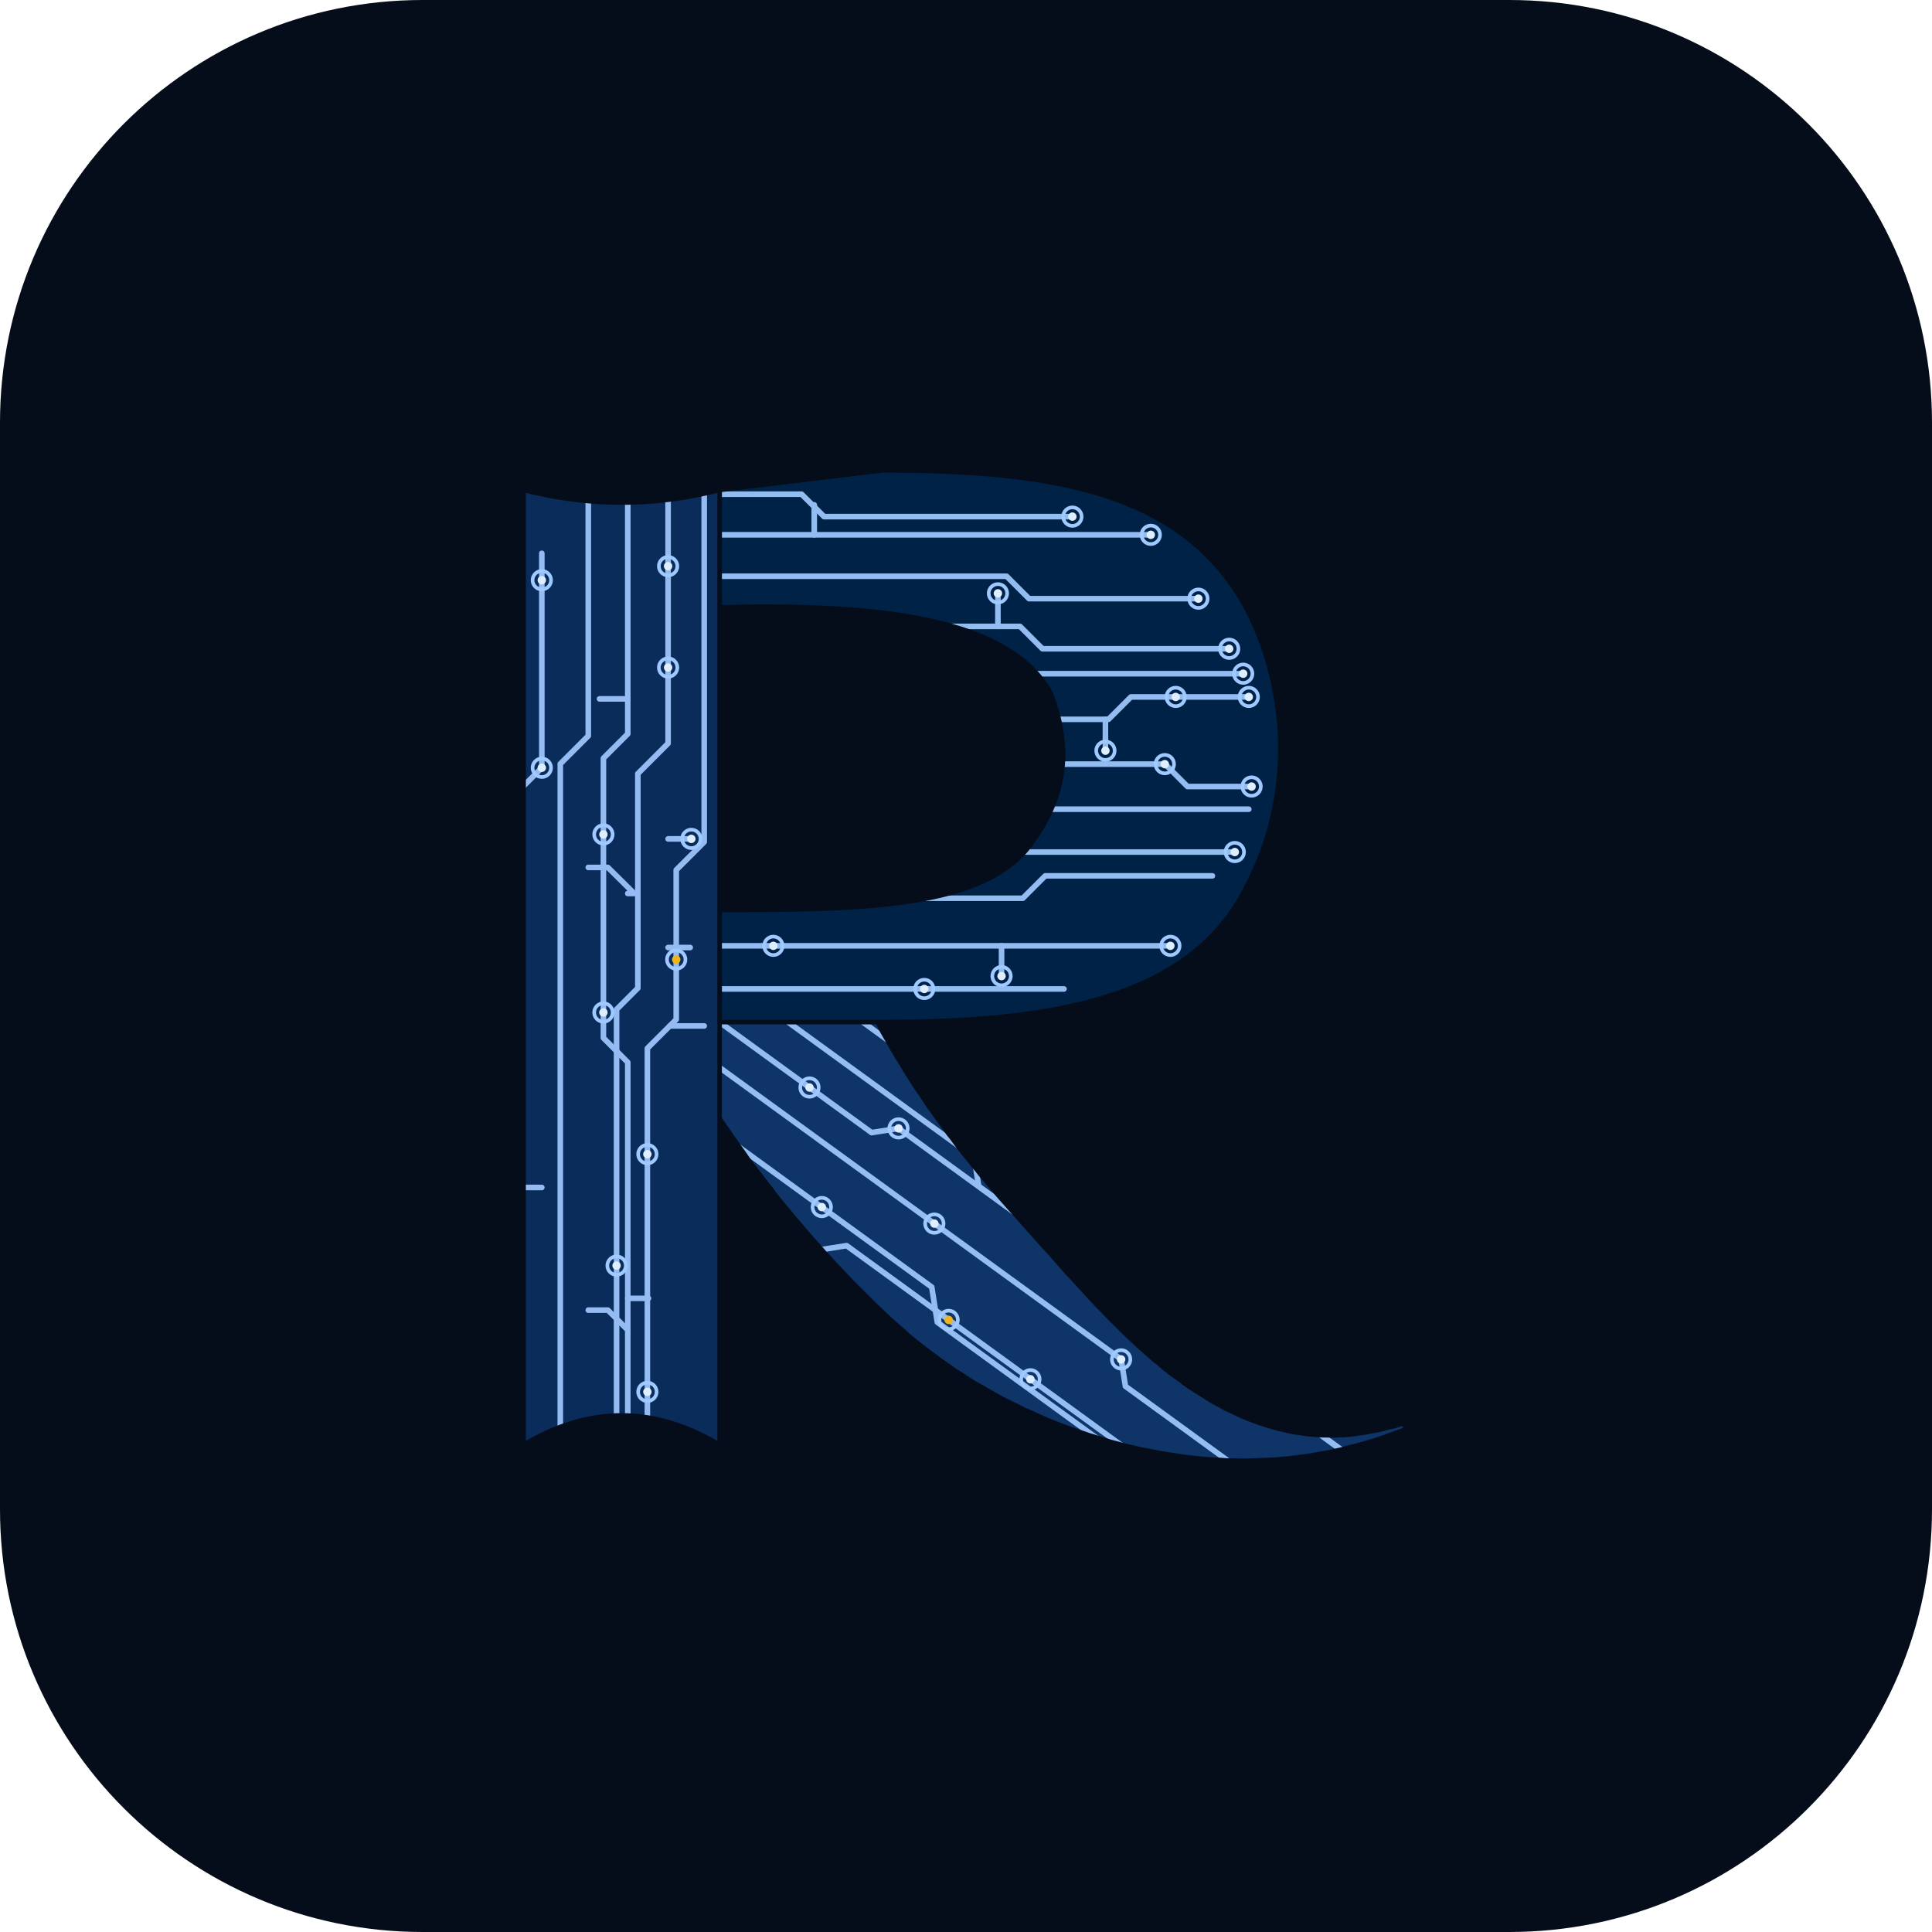
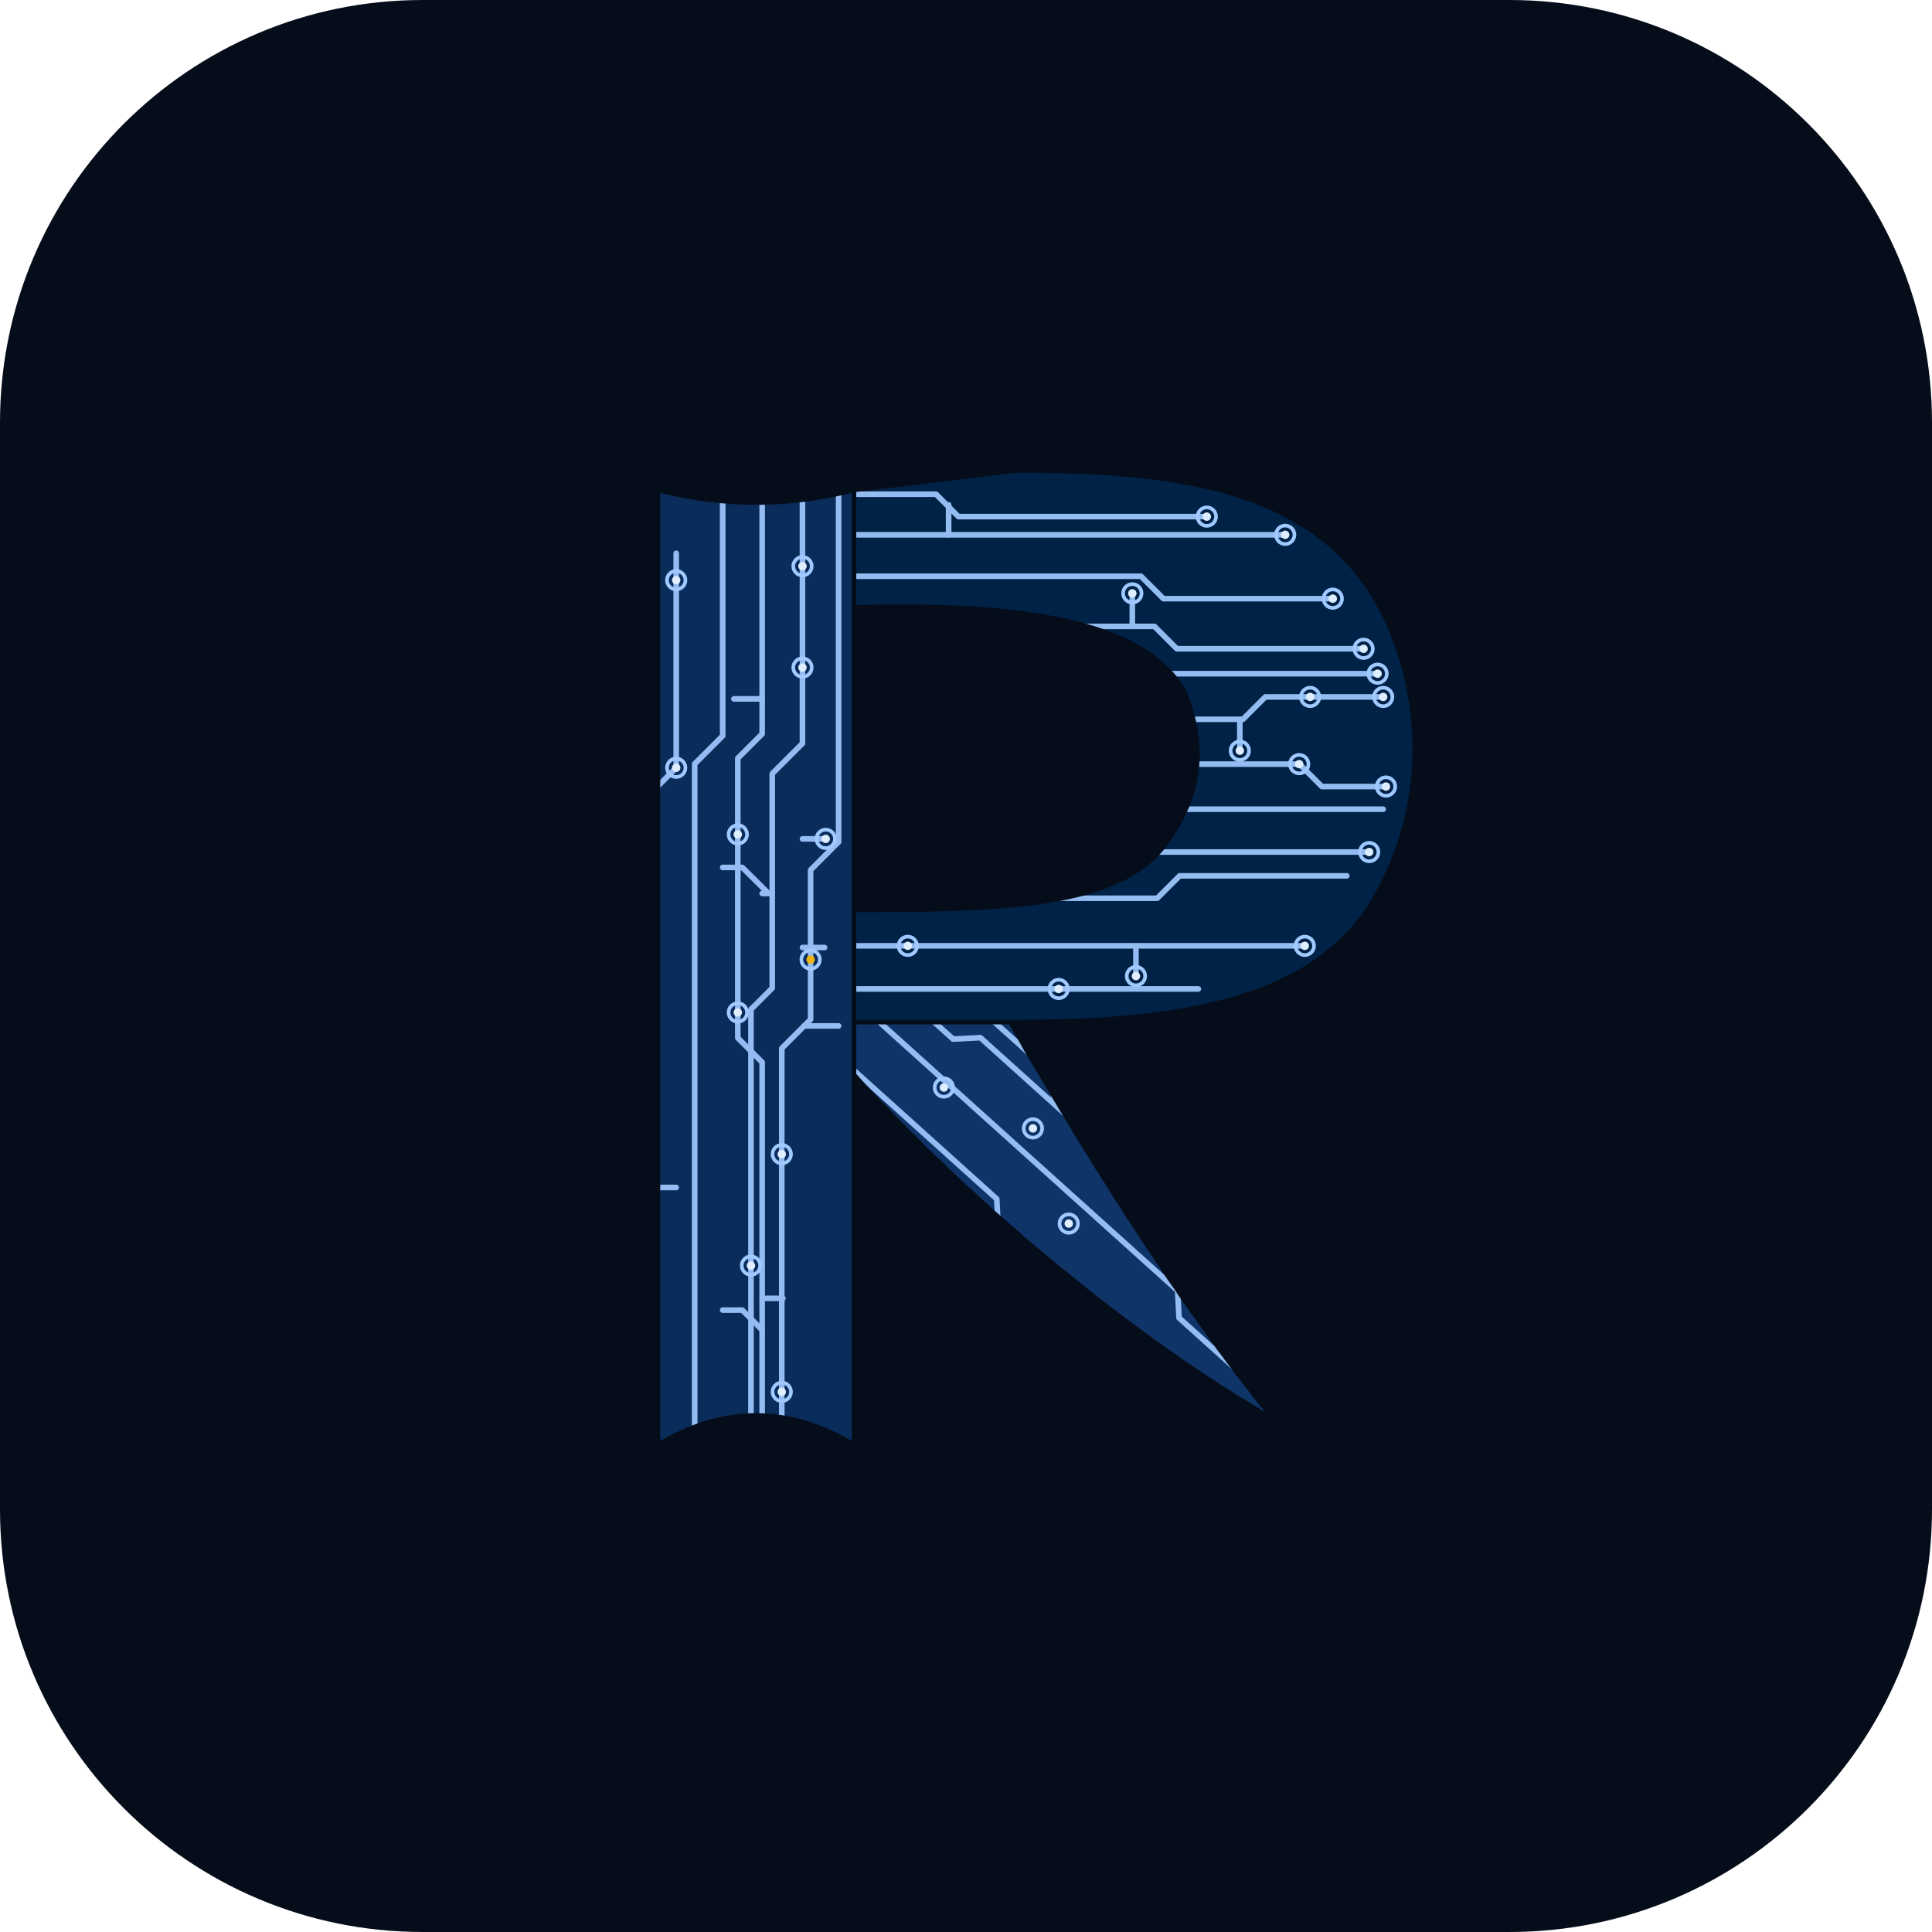
<svg xmlns="http://www.w3.org/2000/svg" viewBox="0 0 512 512" width="512" height="512">
  <rect width="512" height="512" rx="112" fill="#060d1a" />
-   <g transform="translate(256,256) scale(0.742) translate(-330,-320)">
+   <g transform="translate(256,256) scale(0.742) translate(-282,-320)">
    <defs>
      <clipPath id="cs">
        <path d="M172,150 Q207,159 242,150 L242,491 Q207,470 172,491 Z" />
      </clipPath>
      <clipPath id="cb">
        <path clip-rule="evenodd" d="M242,150 L300,143 C360,143 410,150 432,196 C446,226 446,262 430,292 C410,332 360,340 300,340 L242,340 Z M238,192 C300,190 345,196 360,222 C368,242 366,260 352,278 C334,300 290,300 238,300 Z" />
      </clipPath>
      <clipPath id="cl">
-         <path d="M219.6,335.1 L220.6,337.2 L221.6,339.2 L222.6,341.2 L223.6,343.2 L224.7,345.3 L225.8,347.3 L226.9,349.4 L228.0,351.4 L229.1,353.5 L230.3,355.5 L231.5,357.6 L232.7,359.6 L234.0,361.7 L235.2,363.8 L236.5,365.9 L237.8,368.0 L239.2,370.1 L240.5,372.2 L241.9,374.3 L243.3,376.4 L244.8,378.5 L246.2,380.6 L247.7,382.7 L249.2,384.8 L250.7,386.9 L252.2,389.1 L253.8,391.2 L255.4,393.3 L257.0,395.4 L258.6,397.5 L260.3,399.6 L261.9,401.8 L263.6,403.9 L265.3,406.0 L267.1,408.1 L268.8,410.2 L270.6,412.3 L272.4,414.4 L274.2,416.5 L276.0,418.5 L277.9,420.6 L279.7,422.7 L281.6,424.7 L283.5,426.8 L285.4,428.8 L287.4,430.9 L289.3,432.9 L291.3,434.9 L293.3,436.9 L295.3,438.9 L297.3,440.9 L299.4,442.9 L301.4,444.8 L303.5,446.7 L305.6,448.6 L307.8,450.5 L309.9,452.4 L312.1,454.2 L314.4,456.0 L316.6,457.7 L318.9,459.4 L321.2,461.1 L323.5,462.7 L325.9,464.4 L328.3,465.9 L330.7,467.5 L333.1,469.0 L335.6,470.4 L338.0,471.8 L340.5,473.2 L343.0,474.6 L345.6,475.9 L348.1,477.1 L350.6,478.4 L353.2,479.5 L355.8,480.7 L358.3,481.8 L360.9,482.9 L363.5,483.9 L366.1,484.9 L368.7,485.8 L371.4,486.7 L374.0,487.6 L376.6,488.4 L379.2,489.2 L381.8,490.0 L384.5,490.7 L387.1,491.4 L389.7,492.0 L392.3,492.6 L394.9,493.1 L397.5,493.6 L400.1,494.1 L402.7,494.5 L405.3,494.9 L407.8,495.3 L410.4,495.6 L413.0,495.9 L415.5,496.1 L418.0,496.3 L420.5,496.4 L423.1,496.6 L425.5,496.6 L428.0,496.7 L430.5,496.7 L433.0,496.6 L435.4,496.5 L437.8,496.4 L440.2,496.3 L442.6,496.1 L445.0,495.9 L447.4,495.6 L449.7,495.3 L452.1,495.0 L454.4,494.6 L456.7,494.2 L459.1,493.8 L461.4,493.3 L463.6,492.8 L465.9,492.2 L468.2,491.6 L470.5,491.0 L472.7,490.4 L475.0,489.7 L477.2,489.0 L479.5,488.2 L481.7,487.4 L483.9,486.6 L486.2,485.8 L488.0,484.0 L488.0,484.0 L485.4,483.6 L483.2,484.3 L480.9,484.8 L478.7,485.4 L476.5,485.9 L474.2,486.3 L472.0,486.7 L469.8,487.0 L467.6,487.3 L465.4,487.5 L463.1,487.6 L460.9,487.7 L458.7,487.6 L456.5,487.6 L454.3,487.4 L452.1,487.2 L450.0,486.9 L447.8,486.6 L445.7,486.2 L443.5,485.7 L441.4,485.2 L439.3,484.6 L437.2,484.0 L435.1,483.3 L433.1,482.6 L431.0,481.8 L429.0,481.0 L427.0,480.1 L425.0,479.1 L423.0,478.2 L421.0,477.1 L419.1,476.1 L417.2,475.0 L415.3,473.8 L413.4,472.6 L411.5,471.4 L409.6,470.2 L407.8,468.9 L406.0,467.5 L404.1,466.2 L402.3,464.8 L400.5,463.4 L398.8,461.9 L397.0,460.5 L395.3,459.0 L393.5,457.4 L391.8,455.9 L390.1,454.3 L388.4,452.7 L386.7,451.1 L385.1,449.5 L383.4,447.8 L381.7,446.2 L380.1,444.5 L378.5,442.8 L376.8,441.1 L375.2,439.4 L373.6,437.7 L372.0,435.9 L370.4,434.2 L368.8,432.4 L367.1,430.6 L365.5,428.9 L364.0,427.1 L362.4,425.3 L360.8,423.5 L359.2,421.7 L357.6,420.0 L356.0,418.2 L354.4,416.4 L352.8,414.6 L351.2,412.8 L349.6,411.0 L348.0,409.2 L346.4,407.4 L344.8,405.6 L343.2,403.8 L341.6,402.0 L340.1,400.2 L338.5,398.4 L337.0,396.5 L335.4,394.7 L333.9,392.8 L332.4,391.0 L330.9,389.1 L329.4,387.3 L327.9,385.4 L326.5,383.5 L325.1,381.6 L323.6,379.7 L322.3,377.8 L320.9,375.9 L319.5,374.0 L318.2,372.2 L316.8,370.3 L315.5,368.3 L314.3,366.4 L313.0,364.6 L311.7,362.7 L310.5,360.8 L309.3,358.9 L308.1,357.0 L307.0,355.1 L305.8,353.2 L304.7,351.4 L303.6,349.5 L302.5,347.6 L301.5,345.8 L300.4,343.9 L299.4,342.1 L298.5,340.3 L297.5,338.5 L296.6,336.7 L295.7,334.9 L294.8,333.2 L293.9,331.4 L293.1,329.7 L292.3,328.0 L291.5,326.3 L290.7,324.6 L290.0,323.0 L289.3,321.3 L288.6,319.7 L288.0,318.1 L287.4,316.5 L286.7,315.0 L286.2,313.4 L285.6,311.9 L285.0,310.4 L284.4,308.9 Z" />
+         <path d="M224.0,338.0 L225.7,340.0 L227.3,342.1 L229.0,344.1 L230.8,346.1 L232.5,348.2 L234.3,350.2 L236.1,352.2 L237.9,354.3 L239.7,356.3 L241.6,358.4 L243.4,360.4 L245.3,362.5 L247.2,364.5 L249.1,366.6 L251.0,368.6 L253.0,370.6 L255.0,372.7 L256.9,374.7 L258.9,376.7 L260.9,378.8 L263.0,380.8 L265.0,382.8 L267.0,384.9 L269.1,386.9 L271.2,388.9 L273.3,390.9 L275.4,392.9 L277.5,394.9 L279.6,396.9 L281.7,398.9 L283.9,400.8 L286.0,402.8 L288.2,404.8 L290.3,406.7 L292.5,408.7 L294.7,410.6 L296.9,412.5 L299.1,414.4 L301.3,416.4 L303.5,418.3 L305.7,420.1 L307.9,422.0 L310.2,423.9 L312.4,425.7 L314.6,427.6 L316.9,429.4 L319.1,431.2 L321.3,433.0 L323.6,434.8 L325.8,436.6 L328.1,438.4 L330.3,440.1 L332.6,441.9 L334.8,443.6 L337.1,445.3 L339.3,447.0 L341.6,448.7 L343.8,450.3 L346.1,452.0 L348.3,453.6 L350.6,455.2 L352.8,456.8 L355.0,458.4 L357.2,459.9 L359.5,461.5 L361.7,463.0 L363.9,464.5 L366.1,465.9 L368.3,467.4 L370.5,468.8 L372.7,470.3 L374.9,471.7 L377.0,473.0 L379.2,474.4 L381.4,475.7 L383.5,477.0 L385.7,478.3 L387.8,479.6 L389.9,480.8 L392.0,482.0 L392.0,482.0 L390.4,480.0 L388.7,477.9 L387.1,475.9 L385.4,473.8 L383.8,471.7 L382.2,469.6 L380.5,467.5 L378.9,465.4 L377.3,463.2 L375.7,461.1 L374.1,458.9 L372.5,456.8 L370.9,454.6 L369.3,452.4 L367.8,450.2 L366.2,448.0 L364.6,445.8 L363.0,443.6 L361.5,441.4 L359.9,439.2 L358.4,437.0 L356.9,434.7 L355.3,432.5 L353.8,430.3 L352.3,428.0 L350.8,425.8 L349.3,423.5 L347.8,421.3 L346.3,419.1 L344.8,416.8 L343.4,414.6 L341.9,412.3 L340.4,410.1 L339.0,407.9 L337.6,405.6 L336.1,403.4 L334.7,401.2 L333.3,398.9 L331.9,396.7 L330.5,394.5 L329.1,392.3 L327.7,390.1 L326.4,387.9 L325.0,385.7 L323.7,383.5 L322.3,381.3 L321.0,379.2 L319.7,377.0 L318.4,374.9 L317.1,372.7 L315.8,370.6 L314.6,368.5 L313.3,366.4 L312.1,364.3 L310.8,362.2 L309.6,360.2 L308.4,358.1 L307.2,356.1 L306.0,354.1 L304.8,352.1 L303.6,350.1 L302.5,348.1 L301.4,346.1 L300.2,344.2 L299.1,342.3 L298.0,340.4 L296.9,338.5 L295.8,336.6 L294.8,334.8 L293.7,333.0 L292.7,331.2 L291.7,329.4 L290.7,327.6 L289.7,325.9 L288.7,324.2 L287.7,322.5 L286.8,320.8 L285.8,319.2 L284.9,317.6 L284.0,316.0 Z" />
      </clipPath>
    </defs>
-     <path d="M219.6,335.1 L220.6,337.2 L221.6,339.2 L222.6,341.2 L223.6,343.2 L224.7,345.3 L225.8,347.3 L226.9,349.4 L228.0,351.4 L229.1,353.5 L230.3,355.5 L231.5,357.6 L232.7,359.6 L234.0,361.7 L235.2,363.8 L236.5,365.9 L237.8,368.0 L239.2,370.1 L240.5,372.2 L241.9,374.3 L243.3,376.4 L244.8,378.5 L246.2,380.6 L247.7,382.7 L249.2,384.8 L250.7,386.9 L252.2,389.1 L253.8,391.2 L255.4,393.3 L257.0,395.4 L258.6,397.5 L260.3,399.6 L261.9,401.8 L263.6,403.9 L265.3,406.0 L267.1,408.1 L268.8,410.2 L270.6,412.3 L272.4,414.4 L274.2,416.5 L276.0,418.5 L277.9,420.6 L279.7,422.7 L281.6,424.7 L283.5,426.8 L285.4,428.8 L287.4,430.9 L289.3,432.9 L291.3,434.9 L293.3,436.9 L295.3,438.9 L297.3,440.9 L299.4,442.9 L301.4,444.8 L303.5,446.7 L305.6,448.6 L307.8,450.5 L309.9,452.4 L312.1,454.2 L314.4,456.0 L316.6,457.7 L318.9,459.4 L321.2,461.1 L323.5,462.7 L325.9,464.4 L328.3,465.9 L330.7,467.5 L333.1,469.0 L335.6,470.4 L338.0,471.8 L340.5,473.2 L343.0,474.6 L345.6,475.9 L348.1,477.1 L350.6,478.4 L353.2,479.5 L355.8,480.7 L358.3,481.8 L360.9,482.9 L363.5,483.9 L366.1,484.9 L368.7,485.8 L371.4,486.7 L374.0,487.6 L376.6,488.4 L379.2,489.2 L381.8,490.0 L384.5,490.7 L387.1,491.4 L389.7,492.0 L392.3,492.6 L394.9,493.1 L397.5,493.6 L400.1,494.1 L402.7,494.5 L405.3,494.9 L407.8,495.3 L410.4,495.6 L413.0,495.9 L415.5,496.1 L418.0,496.3 L420.5,496.4 L423.1,496.6 L425.5,496.6 L428.0,496.7 L430.5,496.7 L433.0,496.6 L435.4,496.5 L437.8,496.4 L440.2,496.3 L442.6,496.1 L445.0,495.9 L447.4,495.6 L449.7,495.3 L452.1,495.0 L454.4,494.6 L456.7,494.2 L459.1,493.8 L461.4,493.3 L463.6,492.8 L465.9,492.2 L468.2,491.6 L470.5,491.0 L472.7,490.4 L475.0,489.7 L477.2,489.0 L479.5,488.2 L481.7,487.4 L483.9,486.6 L486.2,485.8 L488.0,484.0 L488.0,484.0 L485.4,483.6 L483.2,484.3 L480.9,484.8 L478.7,485.4 L476.5,485.9 L474.2,486.3 L472.0,486.7 L469.8,487.0 L467.6,487.3 L465.4,487.5 L463.1,487.6 L460.9,487.7 L458.7,487.6 L456.5,487.6 L454.3,487.4 L452.1,487.2 L450.0,486.9 L447.8,486.6 L445.7,486.2 L443.5,485.7 L441.4,485.2 L439.3,484.6 L437.2,484.0 L435.1,483.3 L433.1,482.6 L431.0,481.8 L429.0,481.0 L427.0,480.1 L425.0,479.1 L423.0,478.2 L421.0,477.1 L419.1,476.1 L417.2,475.0 L415.3,473.8 L413.4,472.6 L411.5,471.4 L409.6,470.2 L407.8,468.9 L406.0,467.5 L404.1,466.2 L402.3,464.8 L400.5,463.4 L398.8,461.9 L397.0,460.5 L395.3,459.0 L393.5,457.4 L391.8,455.9 L390.1,454.3 L388.4,452.7 L386.7,451.1 L385.1,449.5 L383.4,447.8 L381.7,446.2 L380.1,444.5 L378.5,442.8 L376.8,441.1 L375.2,439.4 L373.6,437.7 L372.0,435.9 L370.4,434.2 L368.8,432.4 L367.1,430.6 L365.5,428.9 L364.0,427.1 L362.4,425.3 L360.8,423.5 L359.2,421.7 L357.6,420.0 L356.0,418.2 L354.4,416.4 L352.8,414.6 L351.2,412.8 L349.6,411.0 L348.0,409.2 L346.4,407.4 L344.8,405.6 L343.2,403.8 L341.6,402.0 L340.1,400.2 L338.5,398.4 L337.0,396.5 L335.4,394.7 L333.9,392.8 L332.4,391.0 L330.9,389.1 L329.4,387.3 L327.9,385.4 L326.5,383.5 L325.1,381.6 L323.6,379.7 L322.3,377.8 L320.9,375.9 L319.5,374.0 L318.2,372.2 L316.8,370.3 L315.5,368.3 L314.3,366.4 L313.0,364.6 L311.7,362.7 L310.5,360.8 L309.3,358.9 L308.1,357.0 L307.0,355.1 L305.8,353.2 L304.7,351.4 L303.6,349.5 L302.5,347.6 L301.5,345.8 L300.4,343.9 L299.4,342.1 L298.5,340.3 L297.5,338.5 L296.6,336.7 L295.7,334.9 L294.8,333.2 L293.9,331.4 L293.1,329.7 L292.3,328.0 L291.5,326.3 L290.7,324.6 L290.0,323.0 L289.3,321.3 L288.6,319.7 L288.0,318.1 L287.4,316.5 L286.7,315.0 L286.2,313.4 L285.6,311.9 L285.0,310.4 L284.4,308.9 Z" fill="#0e3468" stroke="#060d1a" stroke-width="1.6" stroke-linejoin="round" />
+     <path d="M224.0,338.0 L225.7,340.0 L227.3,342.1 L229.0,344.1 L230.8,346.1 L232.5,348.2 L234.3,350.2 L236.1,352.2 L237.9,354.3 L239.7,356.3 L241.6,358.4 L243.4,360.4 L245.3,362.5 L247.2,364.5 L249.1,366.6 L251.0,368.6 L253.0,370.6 L255.0,372.7 L256.9,374.7 L258.9,376.7 L260.9,378.8 L263.0,380.8 L265.0,382.8 L267.0,384.9 L269.1,386.9 L271.2,388.9 L273.3,390.9 L275.4,392.9 L277.5,394.9 L279.6,396.9 L281.7,398.9 L283.9,400.8 L286.0,402.8 L288.2,404.8 L290.3,406.7 L292.5,408.7 L294.7,410.6 L296.9,412.5 L299.1,414.4 L301.3,416.4 L303.5,418.3 L305.7,420.1 L307.9,422.0 L310.2,423.9 L312.4,425.7 L314.6,427.6 L316.9,429.4 L319.1,431.2 L321.3,433.0 L323.6,434.8 L325.8,436.6 L328.1,438.4 L330.3,440.1 L332.6,441.9 L334.8,443.6 L337.1,445.3 L339.3,447.0 L341.6,448.7 L343.8,450.3 L346.1,452.0 L348.3,453.6 L350.6,455.2 L352.8,456.8 L355.0,458.4 L357.2,459.9 L359.5,461.5 L361.7,463.0 L363.9,464.5 L366.1,465.9 L368.3,467.4 L370.5,468.8 L372.7,470.3 L374.9,471.7 L377.0,473.0 L379.2,474.4 L381.4,475.7 L383.5,477.0 L385.7,478.3 L387.8,479.6 L389.9,480.8 L392.0,482.0 L392.0,482.0 L390.4,480.0 L388.7,477.9 L387.1,475.9 L385.4,473.8 L383.8,471.7 L382.2,469.6 L380.5,467.5 L378.9,465.4 L377.3,463.2 L375.7,461.1 L374.1,458.9 L372.5,456.8 L370.9,454.6 L369.3,452.4 L367.8,450.2 L366.2,448.0 L364.6,445.8 L363.0,443.6 L361.5,441.4 L359.9,439.2 L358.4,437.0 L356.9,434.7 L355.3,432.5 L353.8,430.3 L352.3,428.0 L350.8,425.8 L349.3,423.5 L347.8,421.3 L346.3,419.1 L344.8,416.8 L343.4,414.6 L341.9,412.3 L340.4,410.1 L339.0,407.9 L337.6,405.6 L336.1,403.4 L334.7,401.2 L333.3,398.9 L331.9,396.7 L330.5,394.5 L329.1,392.3 L327.7,390.1 L326.4,387.9 L325.0,385.7 L323.7,383.5 L322.3,381.3 L321.0,379.2 L319.7,377.0 L318.4,374.9 L317.1,372.7 L315.8,370.6 L314.6,368.5 L313.3,366.4 L312.1,364.3 L310.8,362.2 L309.6,360.2 L308.4,358.1 L307.2,356.1 L306.0,354.1 L304.8,352.1 L303.6,350.1 L302.5,348.1 L301.4,346.1 L300.2,344.2 L299.1,342.3 L298.0,340.4 L296.9,338.5 L295.8,336.6 L294.8,334.8 L293.7,333.0 L292.7,331.2 L291.7,329.4 L290.7,327.6 L289.7,325.9 L288.7,324.2 L287.7,322.5 L286.8,320.8 L285.8,319.2 L284.9,317.6 L284.0,316.0 Z" fill="#0e3468" stroke="#060d1a" stroke-width="1.6" stroke-linejoin="round" />
    <g>
-       <path d="M219.6,335.1 L220.6,337.2 L221.6,339.2 L222.6,341.2 L223.6,343.2 L224.7,345.3 L225.8,347.3 L226.9,349.4 L228.0,351.4 L229.1,353.5 L230.3,355.5 L231.5,357.6 L232.7,359.6 L234.0,361.7 L235.2,363.8 L236.5,365.9 L237.8,368.0 L239.2,370.1 L240.5,372.2 L241.9,374.3 L243.3,376.4 L244.8,378.5 L246.2,380.6 L247.7,382.7 L249.2,384.8 L250.7,386.9 L252.2,389.1 L253.8,391.2 L255.4,393.3 L257.0,395.4 L258.6,397.5 L260.3,399.6 L261.9,401.8 L263.6,403.9 L265.3,406.0 L267.1,408.1 L268.8,410.2 L270.6,412.3 L272.4,414.4 L274.2,416.5 L276.0,418.5 L277.9,420.6 L279.7,422.7 L281.6,424.7 L283.5,426.8 L285.4,428.8 L287.4,430.9 L289.3,432.9 L291.3,434.9 L293.3,436.9 L295.3,438.9 L297.3,440.9 L299.4,442.9 L301.4,444.8 L303.5,446.7 L305.6,448.6 L307.8,450.5 L309.9,452.4 L312.1,454.2 L314.4,456.0 L316.6,457.7 L318.9,459.4 L321.2,461.1 L323.5,462.7 L325.9,464.4 L328.3,465.9 L330.7,467.5 L333.1,469.0 L335.6,470.4 L338.0,471.8 L340.5,473.2 L343.0,474.6 L345.6,475.9 L348.1,477.1 L350.6,478.4 L353.2,479.5 L355.8,480.7 L358.3,481.8 L360.9,482.9 L363.5,483.9 L366.1,484.9 L368.7,485.8 L371.4,486.7 L374.0,487.6 L376.6,488.4 L379.2,489.2 L381.8,490.0 L384.5,490.7 L387.1,491.4 L389.7,492.0 L392.3,492.6 L394.9,493.1 L397.5,493.6 L400.1,494.1 L402.7,494.5 L405.3,494.9 L407.8,495.3 L410.4,495.6 L413.0,495.9 L415.5,496.1 L418.0,496.3 L420.5,496.4 L423.1,496.6 L425.5,496.6 L428.0,496.7 L430.5,496.7 L433.0,496.6 L435.4,496.5 L437.8,496.4 L440.2,496.3 L442.6,496.1 L445.0,495.9 L447.4,495.6 L449.7,495.3 L452.1,495.0 L454.4,494.6 L456.7,494.2 L459.1,493.8 L461.4,493.3 L463.6,492.8 L465.9,492.2 L468.2,491.6 L470.5,491.0 L472.7,490.4 L475.0,489.7 L477.2,489.0 L479.5,488.2 L481.7,487.4 L483.9,486.6 L486.2,485.8 L488.0,484.0 L488.0,484.0 L485.4,483.6 L483.2,484.3 L480.9,484.8 L478.7,485.4 L476.5,485.9 L474.2,486.3 L472.0,486.7 L469.8,487.0 L467.6,487.3 L465.4,487.5 L463.1,487.6 L460.9,487.7 L458.7,487.6 L456.5,487.6 L454.3,487.4 L452.1,487.2 L450.0,486.9 L447.8,486.6 L445.7,486.2 L443.5,485.7 L441.4,485.2 L439.3,484.6 L437.2,484.0 L435.1,483.3 L433.1,482.6 L431.0,481.8 L429.0,481.0 L427.0,480.1 L425.0,479.1 L423.0,478.2 L421.0,477.1 L419.1,476.1 L417.2,475.0 L415.3,473.8 L413.4,472.6 L411.5,471.4 L409.6,470.2 L407.8,468.9 L406.0,467.5 L404.1,466.2 L402.3,464.8 L400.5,463.4 L398.8,461.9 L397.0,460.5 L395.3,459.0 L393.5,457.4 L391.8,455.9 L390.1,454.3 L388.4,452.7 L386.7,451.1 L385.1,449.5 L383.4,447.8 L381.7,446.2 L380.1,444.5 L378.5,442.8 L376.8,441.1 L375.2,439.4 L373.6,437.7 L372.0,435.9 L370.4,434.2 L368.8,432.4 L367.1,430.6 L365.5,428.9 L364.0,427.1 L362.4,425.3 L360.8,423.5 L359.2,421.7 L357.6,420.0 L356.0,418.2 L354.4,416.4 L352.8,414.6 L351.2,412.8 L349.6,411.0 L348.0,409.2 L346.4,407.4 L344.8,405.6 L343.2,403.8 L341.6,402.0 L340.1,400.2 L338.5,398.4 L337.0,396.5 L335.4,394.7 L333.9,392.8 L332.4,391.0 L330.9,389.1 L329.4,387.3 L327.9,385.4 L326.5,383.5 L325.1,381.6 L323.6,379.7 L322.3,377.8 L320.9,375.9 L319.5,374.0 L318.2,372.2 L316.8,370.3 L315.5,368.3 L314.3,366.4 L313.0,364.6 L311.7,362.7 L310.5,360.8 L309.3,358.9 L308.1,357.0 L307.0,355.1 L305.8,353.2 L304.7,351.4 L303.6,349.5 L302.5,347.6 L301.5,345.8 L300.4,343.9 L299.4,342.1 L298.5,340.3 L297.5,338.5 L296.6,336.7 L295.7,334.9 L294.8,333.2 L293.9,331.4 L293.1,329.7 L292.3,328.0 L291.5,326.3 L290.7,324.6 L290.0,323.0 L289.3,321.3 L288.6,319.7 L288.0,318.1 L287.4,316.5 L286.7,315.0 L286.2,313.4 L285.6,311.9 L285.0,310.4 L284.4,308.9 Z" fill="#0e3468" fill-rule="evenodd" />
+       <path d="M224.0,338.0 L225.7,340.0 L227.3,342.1 L229.0,344.1 L230.8,346.1 L232.5,348.2 L234.3,350.2 L236.1,352.2 L237.9,354.3 L239.7,356.3 L241.6,358.4 L243.4,360.4 L245.3,362.5 L247.2,364.5 L249.1,366.6 L251.0,368.6 L253.0,370.6 L255.0,372.7 L256.9,374.7 L258.9,376.7 L260.9,378.8 L263.0,380.8 L265.0,382.8 L267.0,384.9 L269.1,386.9 L271.2,388.9 L273.3,390.9 L275.4,392.9 L277.5,394.9 L279.6,396.9 L281.7,398.9 L283.9,400.8 L286.0,402.8 L288.2,404.8 L290.3,406.7 L292.5,408.7 L294.7,410.6 L296.9,412.5 L299.1,414.4 L301.3,416.4 L303.5,418.3 L305.7,420.1 L307.9,422.0 L310.2,423.9 L312.4,425.7 L314.6,427.6 L316.9,429.4 L319.1,431.2 L321.3,433.0 L323.6,434.8 L325.8,436.6 L328.1,438.4 L330.3,440.1 L332.6,441.9 L334.8,443.6 L337.1,445.3 L339.3,447.0 L341.6,448.7 L343.8,450.3 L346.1,452.0 L348.3,453.6 L350.6,455.2 L352.8,456.8 L355.0,458.4 L357.2,459.9 L359.5,461.5 L361.7,463.0 L363.9,464.5 L366.1,465.9 L368.3,467.4 L370.5,468.8 L372.7,470.3 L374.9,471.7 L377.0,473.0 L379.2,474.4 L381.4,475.7 L383.5,477.0 L385.7,478.3 L387.8,479.6 L389.9,480.8 L392.0,482.0 L392.0,482.0 L390.4,480.0 L388.7,477.9 L387.1,475.9 L385.4,473.8 L383.8,471.7 L382.2,469.6 L380.5,467.5 L378.9,465.4 L377.3,463.2 L375.7,461.1 L374.1,458.9 L372.5,456.8 L370.9,454.6 L369.3,452.4 L367.8,450.2 L366.2,448.0 L364.6,445.8 L363.0,443.6 L361.5,441.4 L359.9,439.2 L358.4,437.0 L356.9,434.7 L355.3,432.5 L353.8,430.3 L352.3,428.0 L350.8,425.8 L349.3,423.5 L347.8,421.3 L346.3,419.1 L344.8,416.8 L343.4,414.6 L341.9,412.3 L340.4,410.1 L339.0,407.9 L337.6,405.6 L336.1,403.4 L334.7,401.2 L333.3,398.9 L331.9,396.7 L330.5,394.5 L329.1,392.3 L327.7,390.1 L326.4,387.9 L325.0,385.7 L323.7,383.5 L322.3,381.3 L321.0,379.2 L319.7,377.0 L318.4,374.9 L317.1,372.7 L315.8,370.6 L314.6,368.5 L313.3,366.4 L312.1,364.3 L310.8,362.2 L309.6,360.2 L308.4,358.1 L307.2,356.1 L306.0,354.1 L304.8,352.1 L303.6,350.1 L302.5,348.1 L301.4,346.1 L300.2,344.2 L299.1,342.3 L298.0,340.4 L296.9,338.5 L295.8,336.6 L294.8,334.8 L293.7,333.0 L292.7,331.2 L291.7,329.4 L290.7,327.6 L289.7,325.9 L288.7,324.2 L287.7,322.5 L286.8,320.8 L285.8,319.2 L284.9,317.6 L284.0,316.0 Z" fill="#0e3468" fill-rule="evenodd" />
      <g clip-path="url(#cl)" fill="none" stroke="#9fc9ff" stroke-width="2" stroke-linecap="round" stroke-linejoin="round" opacity="0.92">
-         <g transform="rotate(-54 350 400)">
+         <g transform="rotate(-48 308 410)">
          <path d="M186.7,270.8 L186.7,374.9 L178.1,383.5 L178.1,514.3" />
          <path d="M178.1,386 L187.6,386" />
          <path d="M200.7,235 L200.7,336.1 L191,345.8 L191,565" />
          <path d="M214.8,235 L214.8,460 L222.6,467.8 L222.6,565" />
          <path d="M222.6,467.3 L215.4,467.3" />
          <path d="M228.2,235 L228.2,465 L237.1,473.9 L237.1,565" />
          <path d="M228.2,330.8 L216.5,330.8" />
          <path d="M246.6,235 L246.6,449.8 L239.9,456.5 L239.9,565" />
          <path d="M239.9,516.5 L251.7,516.5" />
          <path d="M258.4,235 L258.4,429.2 L249.8,437.8 L249.8,565" />
          <path d="M276.6,304.9 L276.6,422.1 L268,430.7 L268,485.7" />
          <path d="M268,430.6 L257.2,430.6" />
          <path d="M290.7,253.6 L290.7,354.6 L297.1,361 L297.1,487.3" />
          <path d="M303,306.9 L303,394.3 L294,403.3 L294,521.9" />
          <path d="M321.9,235 L321.9,464.2 L315,471.1 L315,565" />
          <path d="M335,235 L335,344.5 L341.9,351.4 L341.9,565" />
          <path d="M341.9,417.5 L351.9,417.5" />
          <path d="M349.4,235 L349.4,379.3 L342,386.7 L342,565" />
          <path d="M342,396.3 L352.3,396.3" />
          <path d="M365.1,235 L365.1,448.2 L371.3,454.4 L371.3,565" />
          <path d="M381.5,296.4 L381.5,398.8 L389.6,406.9 L389.6,512.4" />
          <path d="M389.6,450.5 L397.4,450.5" />
          <path d="M394.8,291.6 L394.8,387 L401.7,393.9 L401.7,497.5" />
          <path d="M401.7,399.5 L391.6,399.5" />
          <path d="M411.1,235 L411.1,445.3 L419.3,453.5 L419.3,565" />
          <path d="M419.3,493.6 L427.6,493.6" />
          <path d="M426.5,285 L426.5,441.4 L419.5,448.4 L419.5,522.9" />
          <path d="M441.7,307.8 L441.7,419.6 L449.3,427.2 L449.3,523.3" />
          <path d="M456.4,235 L456.4,358.6 L465.6,367.8 L465.6,565" />
          <path d="M471,251.8 L471,400 L462.1,408.9 L462.1,532.8" />
          <path d="M485.1,235 L485.1,421.1 L477.7,428.5 L477.7,565" />
          <path d="M477.7,505.5 L467.3,505.5" />
          <path d="M501.9,304.7 L501.9,391.4 L492.3,401 L492.3,498.1" />
          <path d="M501.9,382 L492.3,382" />
          <path d="M513,305.5 L513,379.8 L521.5,388.3 L521.5,540.1" />
          <path d="M521.5,497.9 L531.9,497.9" />
        </g>
      </g>
      <g clip-path="url(#cl)">
        <circle cx="305.9" cy="378" r="3.3" fill="none" stroke="#9fc9ff" stroke-width="1.3" />
        <circle cx="305.9" cy="378" r="1.5" fill="#dfeeff" />
        <circle cx="353" cy="467.6" r="3.3" fill="none" stroke="#9fc9ff" stroke-width="1.3" />
        <circle cx="353" cy="467.6" r="1.5" fill="#dfeeff" />
        <circle cx="278.5" cy="406.1" r="3.3" fill="none" stroke="#9fc9ff" stroke-width="1.3" />
        <circle cx="278.5" cy="406.1" r="1.5" fill="#dfeeff" />
        <circle cx="323.8" cy="446.4" r="3.3" fill="none" stroke="#9fc9ff" stroke-width="1.3" />
        <circle cx="323.8" cy="446.4" r="1.5" fill="#f0b519" />
        <circle cx="285.4" cy="334.4" r="3.3" fill="none" stroke="#9fc9ff" stroke-width="1.3" />
        <circle cx="285.4" cy="334.4" r="1.5" fill="#dfeeff" />
        <circle cx="252.6" cy="330" r="3.3" fill="none" stroke="#9fc9ff" stroke-width="1.3" />
        <circle cx="252.6" cy="330" r="1.5" fill="#dfeeff" />
        <circle cx="318.7" cy="412" r="3.3" fill="none" stroke="#9fc9ff" stroke-width="1.3" />
        <circle cx="318.7" cy="412" r="1.5" fill="#dfeeff" />
        <circle cx="274.1" cy="363.4" r="3.3" fill="none" stroke="#9fc9ff" stroke-width="1.3" />
        <circle cx="274.1" cy="363.4" r="1.5" fill="#dfeeff" />
        <circle cx="385.4" cy="460.5" r="3.3" fill="none" stroke="#9fc9ff" stroke-width="1.3" />
        <circle cx="385.4" cy="460.5" r="1.5" fill="#dfeeff" />
      </g>
-       <path d="M219.6,335.1 L220.6,337.2 L221.6,339.2 L222.6,341.2 L223.6,343.2 L224.7,345.3 L225.8,347.3 L226.9,349.4 L228.0,351.4 L229.1,353.5 L230.3,355.5 L231.5,357.6 L232.7,359.6 L234.0,361.7 L235.2,363.8 L236.5,365.9 L237.8,368.0 L239.2,370.1 L240.5,372.2 L241.9,374.3 L243.3,376.4 L244.8,378.5 L246.2,380.6 L247.7,382.7 L249.2,384.8 L250.7,386.9 L252.2,389.1 L253.8,391.2 L255.4,393.3 L257.0,395.4 L258.6,397.5 L260.3,399.6 L261.9,401.8 L263.6,403.9 L265.3,406.0 L267.1,408.1 L268.8,410.2 L270.6,412.3 L272.4,414.4 L274.2,416.5 L276.0,418.5 L277.9,420.6 L279.7,422.7 L281.6,424.7 L283.5,426.8 L285.4,428.8 L287.4,430.9 L289.3,432.9 L291.3,434.9 L293.3,436.9 L295.3,438.9 L297.3,440.9 L299.4,442.9 L301.4,444.8 L303.5,446.7 L305.6,448.6 L307.8,450.5 L309.9,452.4 L312.1,454.2 L314.4,456.0 L316.6,457.7 L318.9,459.4 L321.2,461.1 L323.5,462.7 L325.9,464.4 L328.3,465.9 L330.7,467.5 L333.1,469.0 L335.6,470.4 L338.0,471.8 L340.5,473.2 L343.0,474.6 L345.6,475.9 L348.1,477.1 L350.6,478.4 L353.2,479.5 L355.8,480.7 L358.3,481.8 L360.9,482.9 L363.5,483.9 L366.1,484.9 L368.7,485.8 L371.4,486.7 L374.0,487.6 L376.6,488.4 L379.2,489.2 L381.8,490.0 L384.5,490.7 L387.1,491.4 L389.7,492.0 L392.3,492.6 L394.9,493.1 L397.5,493.6 L400.1,494.1 L402.7,494.5 L405.3,494.9 L407.8,495.3 L410.4,495.6 L413.0,495.9 L415.5,496.1 L418.0,496.3 L420.5,496.4 L423.1,496.6 L425.5,496.6 L428.0,496.7 L430.5,496.7 L433.0,496.6 L435.4,496.5 L437.8,496.4 L440.2,496.3 L442.6,496.1 L445.0,495.9 L447.4,495.6 L449.7,495.3 L452.1,495.0 L454.4,494.6 L456.7,494.2 L459.1,493.8 L461.4,493.3 L463.6,492.8 L465.9,492.2 L468.2,491.6 L470.5,491.0 L472.7,490.4 L475.0,489.7 L477.2,489.0 L479.5,488.2 L481.7,487.4 L483.9,486.6 L486.2,485.8 L488.0,484.0 L488.0,484.0 L485.4,483.6 L483.2,484.3 L480.9,484.8 L478.7,485.4 L476.5,485.9 L474.2,486.3 L472.0,486.7 L469.8,487.0 L467.6,487.3 L465.4,487.5 L463.1,487.6 L460.9,487.7 L458.7,487.6 L456.5,487.6 L454.3,487.4 L452.1,487.2 L450.0,486.9 L447.8,486.6 L445.7,486.2 L443.5,485.7 L441.4,485.2 L439.3,484.6 L437.2,484.0 L435.1,483.3 L433.1,482.6 L431.0,481.8 L429.0,481.0 L427.0,480.1 L425.0,479.1 L423.0,478.2 L421.0,477.1 L419.1,476.1 L417.2,475.0 L415.3,473.8 L413.4,472.6 L411.5,471.4 L409.6,470.2 L407.8,468.9 L406.0,467.5 L404.1,466.2 L402.3,464.8 L400.5,463.4 L398.8,461.9 L397.0,460.5 L395.3,459.0 L393.5,457.4 L391.8,455.9 L390.1,454.3 L388.4,452.7 L386.7,451.1 L385.1,449.5 L383.4,447.8 L381.7,446.2 L380.1,444.5 L378.5,442.8 L376.8,441.1 L375.2,439.4 L373.6,437.7 L372.0,435.9 L370.4,434.2 L368.8,432.4 L367.1,430.6 L365.5,428.9 L364.0,427.1 L362.4,425.3 L360.8,423.5 L359.2,421.7 L357.6,420.0 L356.0,418.2 L354.4,416.4 L352.8,414.6 L351.2,412.8 L349.6,411.0 L348.0,409.2 L346.4,407.4 L344.8,405.6 L343.2,403.8 L341.6,402.0 L340.1,400.2 L338.5,398.4 L337.0,396.5 L335.4,394.7 L333.9,392.8 L332.4,391.0 L330.9,389.1 L329.4,387.3 L327.9,385.4 L326.5,383.5 L325.1,381.6 L323.6,379.7 L322.3,377.8 L320.9,375.9 L319.5,374.0 L318.2,372.2 L316.8,370.3 L315.5,368.3 L314.3,366.4 L313.0,364.6 L311.7,362.7 L310.5,360.8 L309.3,358.9 L308.1,357.0 L307.0,355.1 L305.8,353.2 L304.7,351.4 L303.6,349.5 L302.5,347.6 L301.5,345.8 L300.4,343.9 L299.4,342.1 L298.5,340.3 L297.5,338.5 L296.6,336.7 L295.7,334.9 L294.8,333.2 L293.9,331.4 L293.1,329.7 L292.3,328.0 L291.5,326.3 L290.7,324.6 L290.0,323.0 L289.3,321.3 L288.6,319.7 L288.0,318.1 L287.4,316.5 L286.7,315.0 L286.2,313.4 L285.6,311.9 L285.0,310.4 L284.4,308.9 Z" fill="none" fill-rule="evenodd" stroke="#060d1a" stroke-width="1.6" stroke-linejoin="round" />
+       <path d="M224.0,338.0 L225.7,340.0 L227.3,342.1 L229.0,344.1 L230.8,346.1 L232.5,348.2 L234.3,350.2 L236.1,352.2 L237.9,354.3 L239.7,356.3 L241.6,358.4 L243.4,360.4 L245.3,362.5 L247.2,364.5 L249.1,366.6 L251.0,368.6 L253.0,370.6 L255.0,372.7 L256.9,374.7 L258.9,376.7 L260.9,378.8 L263.0,380.8 L265.0,382.8 L267.0,384.9 L269.1,386.9 L271.2,388.9 L273.3,390.9 L275.4,392.9 L277.5,394.9 L279.6,396.9 L281.7,398.9 L283.9,400.8 L286.0,402.8 L288.2,404.8 L290.3,406.7 L292.5,408.7 L294.7,410.6 L296.9,412.5 L299.1,414.4 L301.3,416.4 L303.5,418.3 L305.7,420.1 L307.9,422.0 L310.2,423.9 L312.4,425.7 L314.6,427.6 L316.9,429.4 L319.1,431.2 L321.3,433.0 L323.6,434.8 L325.8,436.6 L328.1,438.4 L330.3,440.1 L332.6,441.9 L334.8,443.6 L337.1,445.3 L339.3,447.0 L341.6,448.7 L343.8,450.3 L346.1,452.0 L348.3,453.6 L350.6,455.2 L352.8,456.8 L355.0,458.4 L357.2,459.9 L359.5,461.5 L361.7,463.0 L363.9,464.5 L366.1,465.9 L368.3,467.4 L370.5,468.8 L372.7,470.3 L374.9,471.7 L377.0,473.0 L379.2,474.4 L381.4,475.7 L383.5,477.0 L385.7,478.3 L387.8,479.6 L389.9,480.8 L392.0,482.0 L392.0,482.0 L390.4,480.0 L388.7,477.9 L387.1,475.9 L385.4,473.8 L383.8,471.7 L382.2,469.6 L380.5,467.5 L378.9,465.4 L377.3,463.2 L375.7,461.1 L374.1,458.9 L372.5,456.8 L370.9,454.6 L369.3,452.4 L367.8,450.2 L366.2,448.0 L364.6,445.8 L363.0,443.6 L361.5,441.4 L359.9,439.2 L358.4,437.0 L356.9,434.7 L355.3,432.5 L353.8,430.3 L352.3,428.0 L350.8,425.8 L349.3,423.5 L347.8,421.3 L346.3,419.1 L344.8,416.8 L343.4,414.6 L341.9,412.3 L340.4,410.1 L339.0,407.9 L337.6,405.6 L336.1,403.4 L334.7,401.2 L333.3,398.9 L331.9,396.7 L330.5,394.5 L329.1,392.3 L327.7,390.1 L326.4,387.9 L325.0,385.7 L323.7,383.5 L322.3,381.3 L321.0,379.2 L319.7,377.0 L318.4,374.9 L317.1,372.7 L315.8,370.6 L314.6,368.5 L313.3,366.4 L312.1,364.3 L310.8,362.2 L309.6,360.2 L308.4,358.1 L307.2,356.1 L306.0,354.1 L304.8,352.1 L303.6,350.1 L302.5,348.1 L301.4,346.1 L300.2,344.2 L299.1,342.3 L298.0,340.4 L296.9,338.5 L295.8,336.6 L294.8,334.8 L293.7,333.0 L292.7,331.2 L291.7,329.4 L290.7,327.6 L289.7,325.9 L288.7,324.2 L287.7,322.5 L286.8,320.8 L285.8,319.2 L284.9,317.6 L284.0,316.0 Z" fill="none" fill-rule="evenodd" stroke="#060d1a" stroke-width="1.6" stroke-linejoin="round" />
    </g>
    <path d="M242,150 L300,143 C360,143 410,150 432,196 C446,226 446,262 430,292 C410,332 360,340 300,340 L242,340 Z M238,192 C300,190 345,196 360,222 C368,242 366,260 352,278 C334,300 290,300 238,300 Z" fill="#002247" fill-rule="evenodd" stroke="#060d1a" stroke-width="1.6" stroke-linejoin="round" />
    <g>
      <path d="M242,150 L300,143 C360,143 410,150 432,196 C446,226 446,262 430,292 C410,332 360,340 300,340 L242,340 Z M238,192 C300,190 345,196 360,222 C368,242 366,260 352,278 C334,300 290,300 238,300 Z" fill="#002247" fill-rule="evenodd" />
      <g clip-path="url(#cb)" fill="none" stroke="#9fc9ff" stroke-width="2" stroke-linecap="round" stroke-linejoin="round" opacity="0.92">
        <path d="M235,151.5 L271.3,151.5 L279.3,159.5 L368,159.5" />
        <path d="M235,166 L396,166" />
        <path d="M275.8,166 L275.8,155.3" />
        <path d="M235,180.8 L344.5,180.8 L352.5,188.8 L413,188.8" />
        <path d="M235,198.7 L349.3,198.7 L357.3,206.7 L424,206.7" />
        <path d="M341.4,198.7 L341.4,186.9" />
        <path d="M235,215.6 L429,215.6" />
        <path d="M235,231.9 L380.9,231.9 L388.9,223.9 L431,223.9" />
        <path d="M379.8,231.9 L379.8,243.1" />
        <path d="M235,247.9 L401.1,247.9 L409.1,255.9 L432,255.9" />
        <path d="M235,264 L431,264" />
        <path d="M235,279.3 L426,279.3" />
        <path d="M235,295.8 L350.3,295.8 L358.3,287.8 L418,287.8" />
        <path d="M235,312.8 L403,312.8" />
        <path d="M342.7,312.8 L342.7,323.6" />
        <path d="M235,328.2 L365,328.2" />
      </g>
      <g clip-path="url(#cb)">
        <circle cx="368" cy="159.5" r="3.3" fill="none" stroke="#9fc9ff" stroke-width="1.3" />
        <circle cx="368" cy="159.5" r="1.5" fill="#dfeeff" />
        <circle cx="396" cy="166" r="3.3" fill="none" stroke="#9fc9ff" stroke-width="1.3" />
        <circle cx="396" cy="166" r="1.5" fill="#dfeeff" />
        <circle cx="413" cy="188.8" r="3.3" fill="none" stroke="#9fc9ff" stroke-width="1.3" />
        <circle cx="413" cy="188.8" r="1.5" fill="#dfeeff" />
        <circle cx="424" cy="206.7" r="3.3" fill="none" stroke="#9fc9ff" stroke-width="1.3" />
        <circle cx="424" cy="206.7" r="1.5" fill="#dfeeff" />
        <circle cx="341.4" cy="186.9" r="3.3" fill="none" stroke="#9fc9ff" stroke-width="1.3" />
        <circle cx="341.4" cy="186.9" r="1.5" fill="#dfeeff" />
        <circle cx="429" cy="215.6" r="3.3" fill="none" stroke="#9fc9ff" stroke-width="1.3" />
        <circle cx="429" cy="215.6" r="1.5" fill="#dfeeff" />
        <circle cx="431" cy="223.9" r="3.3" fill="none" stroke="#9fc9ff" stroke-width="1.3" />
        <circle cx="431" cy="223.9" r="1.5" fill="#dfeeff" />
        <circle cx="379.8" cy="243.1" r="3.3" fill="none" stroke="#9fc9ff" stroke-width="1.3" />
        <circle cx="379.8" cy="243.1" r="1.5" fill="#dfeeff" />
        <circle cx="404.9" cy="223.9" r="3.3" fill="none" stroke="#9fc9ff" stroke-width="1.3" />
        <circle cx="404.9" cy="223.9" r="1.5" fill="#dfeeff" />
        <circle cx="432" cy="255.9" r="3.3" fill="none" stroke="#9fc9ff" stroke-width="1.3" />
        <circle cx="432" cy="255.9" r="1.5" fill="#dfeeff" />
        <circle cx="401" cy="247.9" r="3.3" fill="none" stroke="#9fc9ff" stroke-width="1.3" />
        <circle cx="401" cy="247.9" r="1.5" fill="#dfeeff" />
        <circle cx="426" cy="279.3" r="3.3" fill="none" stroke="#9fc9ff" stroke-width="1.3" />
        <circle cx="426" cy="279.3" r="1.5" fill="#dfeeff" />
        <circle cx="403" cy="312.8" r="3.3" fill="none" stroke="#9fc9ff" stroke-width="1.3" />
        <circle cx="403" cy="312.8" r="1.5" fill="#dfeeff" />
        <circle cx="342.7" cy="323.6" r="3.3" fill="none" stroke="#9fc9ff" stroke-width="1.3" />
        <circle cx="342.7" cy="323.6" r="1.5" fill="#dfeeff" />
        <circle cx="261.2" cy="312.8" r="3.3" fill="none" stroke="#9fc9ff" stroke-width="1.3" />
        <circle cx="261.2" cy="312.8" r="1.5" fill="#dfeeff" />
        <circle cx="315.1" cy="328.2" r="3.3" fill="none" stroke="#9fc9ff" stroke-width="1.3" />
        <circle cx="315.1" cy="328.2" r="1.5" fill="#dfeeff" />
      </g>
      <path d="M242,150 L300,143 C360,143 410,150 432,196 C446,226 446,262 430,292 C410,332 360,340 300,340 L242,340 Z M238,192 C300,190 345,196 360,222 C368,242 366,260 352,278 C334,300 290,300 238,300 Z" fill="none" fill-rule="evenodd" stroke="#060d1a" stroke-width="1.6" stroke-linejoin="round" />
    </g>
    <path d="M172,150 Q207,159 242,150 L242,491 Q207,470 172,491 Z" fill="#0a2c5a" stroke="#060d1a" stroke-width="1.6" stroke-linejoin="round" />
    <g>
      <path d="M172,150 Q207,159 242,150 L242,491 Q207,470 172,491 Z" fill="#0a2c5a" fill-rule="evenodd" />
      <g clip-path="url(#cs)" fill="none" stroke="#9fc9ff" stroke-width="2" stroke-linecap="round" stroke-linejoin="round" opacity="0.92">
        <path d="M178.5,172.6 L178.5,249.2 L168.3,259.4 L168.3,457.1" />
        <path d="M178.5,399.1 L170.8,399.1" />
        <path d="M195.1,150 L195.1,237.8 L185.1,247.8 L185.1,491" />
        <path d="M209.2,150 L209.2,237.1 L200.5,245.8 L200.5,345.7 L209.2,354.4 L209.2,491" />
        <path d="M209.2,438.7 L216.6,438.7" />
        <path d="M209.2,224.6 L199.1,224.6" />
        <path d="M223.6,150 L223.6,240.5 L212.8,251.3 L212.8,327.9 L205.2,335.5 L205.2,491" />
        <path d="M223.6,274.6 L231.9,274.6" />
        <path d="M223.6,313.4 L231.5,313.4" />
        <path d="M236.5,150 L236.5,275.7 L226.5,285.7 L226.5,339.1 L216.2,349.4 L216.2,491" />
        <path d="M236.5,341.4 L224.2,341.4" />
        <path d="M195.1,284.8 L202.1,284.8 L211.5,294.1 L209.2,294.1" />
        <path d="M195.1,442.9 L202.1,442.9 L209.2,450 L209.2,450" />
      </g>
      <g clip-path="url(#cs)">
        <circle cx="216.2" cy="387.2" r="3.3" fill="none" stroke="#9fc9ff" stroke-width="1.3" />
        <circle cx="216.2" cy="387.2" r="1.5" fill="#dfeeff" />
        <circle cx="200.5" cy="336.6" r="3.3" fill="none" stroke="#9fc9ff" stroke-width="1.3" />
        <circle cx="200.5" cy="336.6" r="1.5" fill="#dfeeff" />
        <circle cx="231.9" cy="274.6" r="3.3" fill="none" stroke="#9fc9ff" stroke-width="1.3" />
        <circle cx="231.9" cy="274.6" r="1.5" fill="#dfeeff" />
        <circle cx="200.5" cy="273" r="3.3" fill="none" stroke="#9fc9ff" stroke-width="1.3" />
        <circle cx="200.5" cy="273" r="1.5" fill="#dfeeff" />
        <circle cx="205.2" cy="427" r="3.3" fill="none" stroke="#9fc9ff" stroke-width="1.3" />
        <circle cx="205.2" cy="427" r="1.5" fill="#dfeeff" />
        <circle cx="223.6" cy="213.4" r="3.3" fill="none" stroke="#9fc9ff" stroke-width="1.3" />
        <circle cx="223.6" cy="213.4" r="1.5" fill="#dfeeff" />
        <circle cx="226.5" cy="317.7" r="3.3" fill="none" stroke="#9fc9ff" stroke-width="1.3" />
        <circle cx="226.5" cy="317.7" r="1.5" fill="#f0b519" />
        <circle cx="223.6" cy="177.2" r="3.3" fill="none" stroke="#9fc9ff" stroke-width="1.3" />
        <circle cx="223.6" cy="177.2" r="1.5" fill="#dfeeff" />
        <circle cx="216.2" cy="472.1" r="3.3" fill="none" stroke="#9fc9ff" stroke-width="1.3" />
        <circle cx="216.2" cy="472.1" r="1.5" fill="#dfeeff" />
        <circle cx="178.5" cy="249.2" r="3.3" fill="none" stroke="#9fc9ff" stroke-width="1.3" />
        <circle cx="178.5" cy="249.2" r="1.5" fill="#dfeeff" />
        <circle cx="178.5" cy="182.2" r="3.3" fill="none" stroke="#9fc9ff" stroke-width="1.3" />
        <circle cx="178.5" cy="182.2" r="1.5" fill="#dfeeff" />
      </g>
      <path d="M172,150 Q207,159 242,150 L242,491 Q207,470 172,491 Z" fill="none" fill-rule="evenodd" stroke="#060d1a" stroke-width="1.6" stroke-linejoin="round" />
    </g>
  </g>
</svg>
